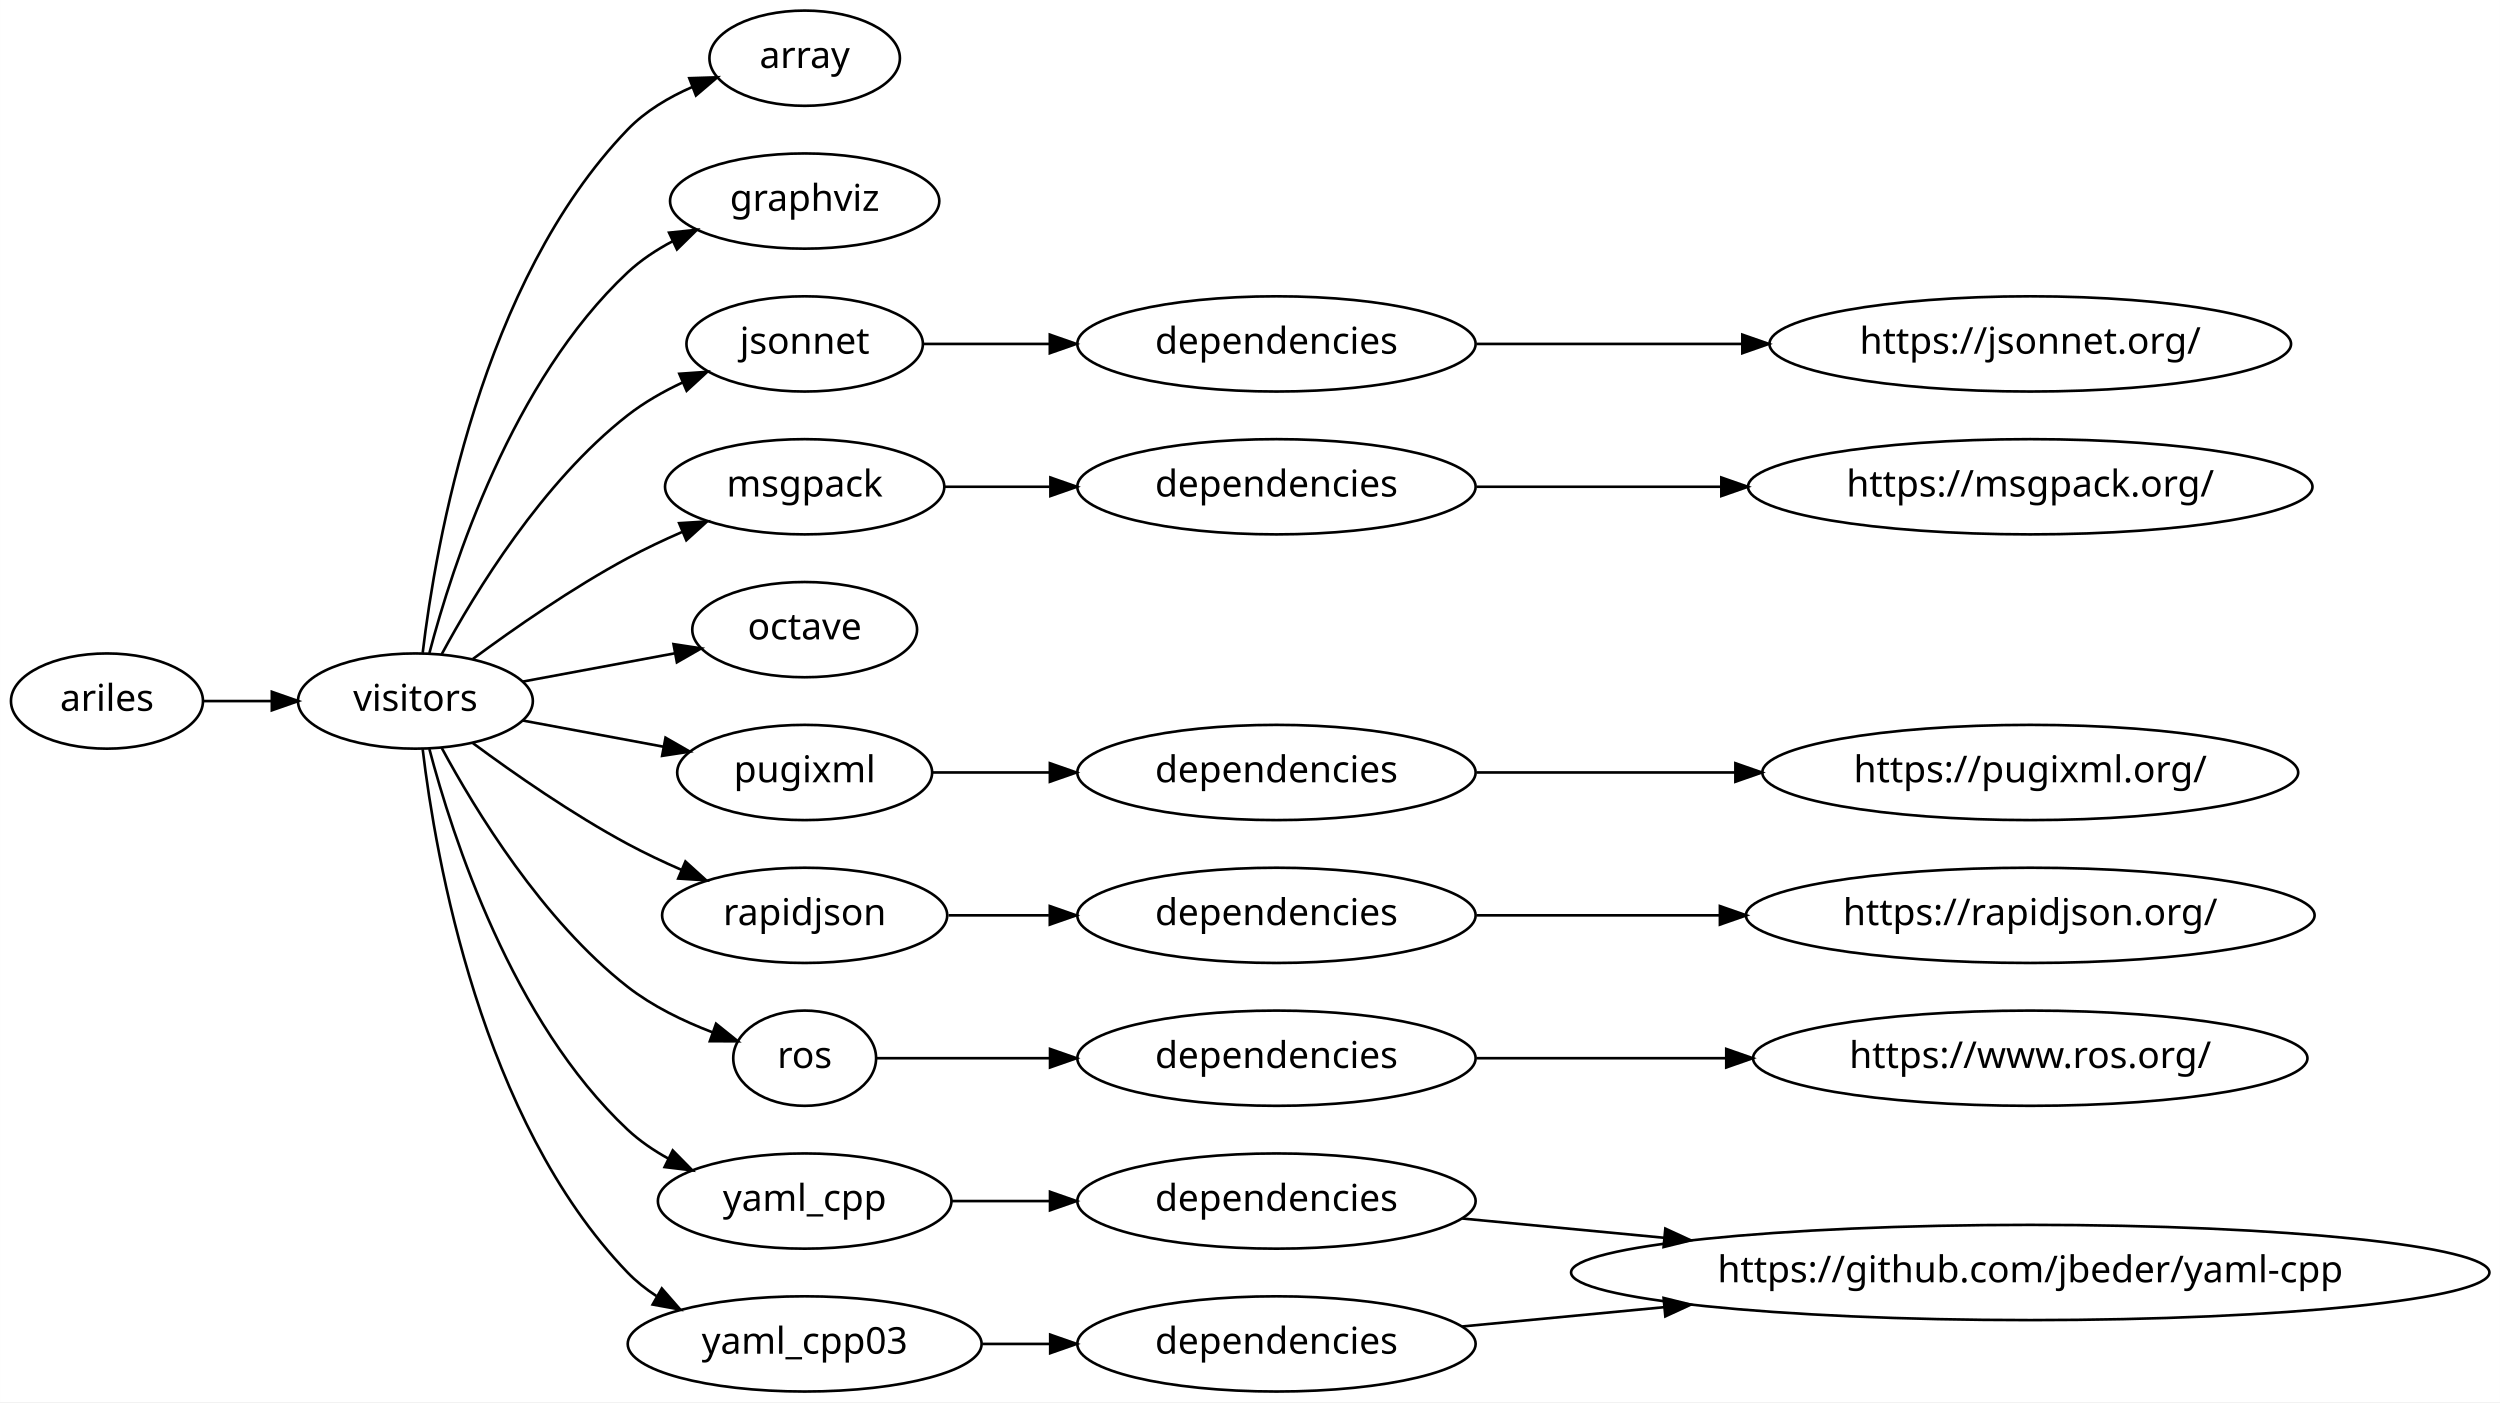
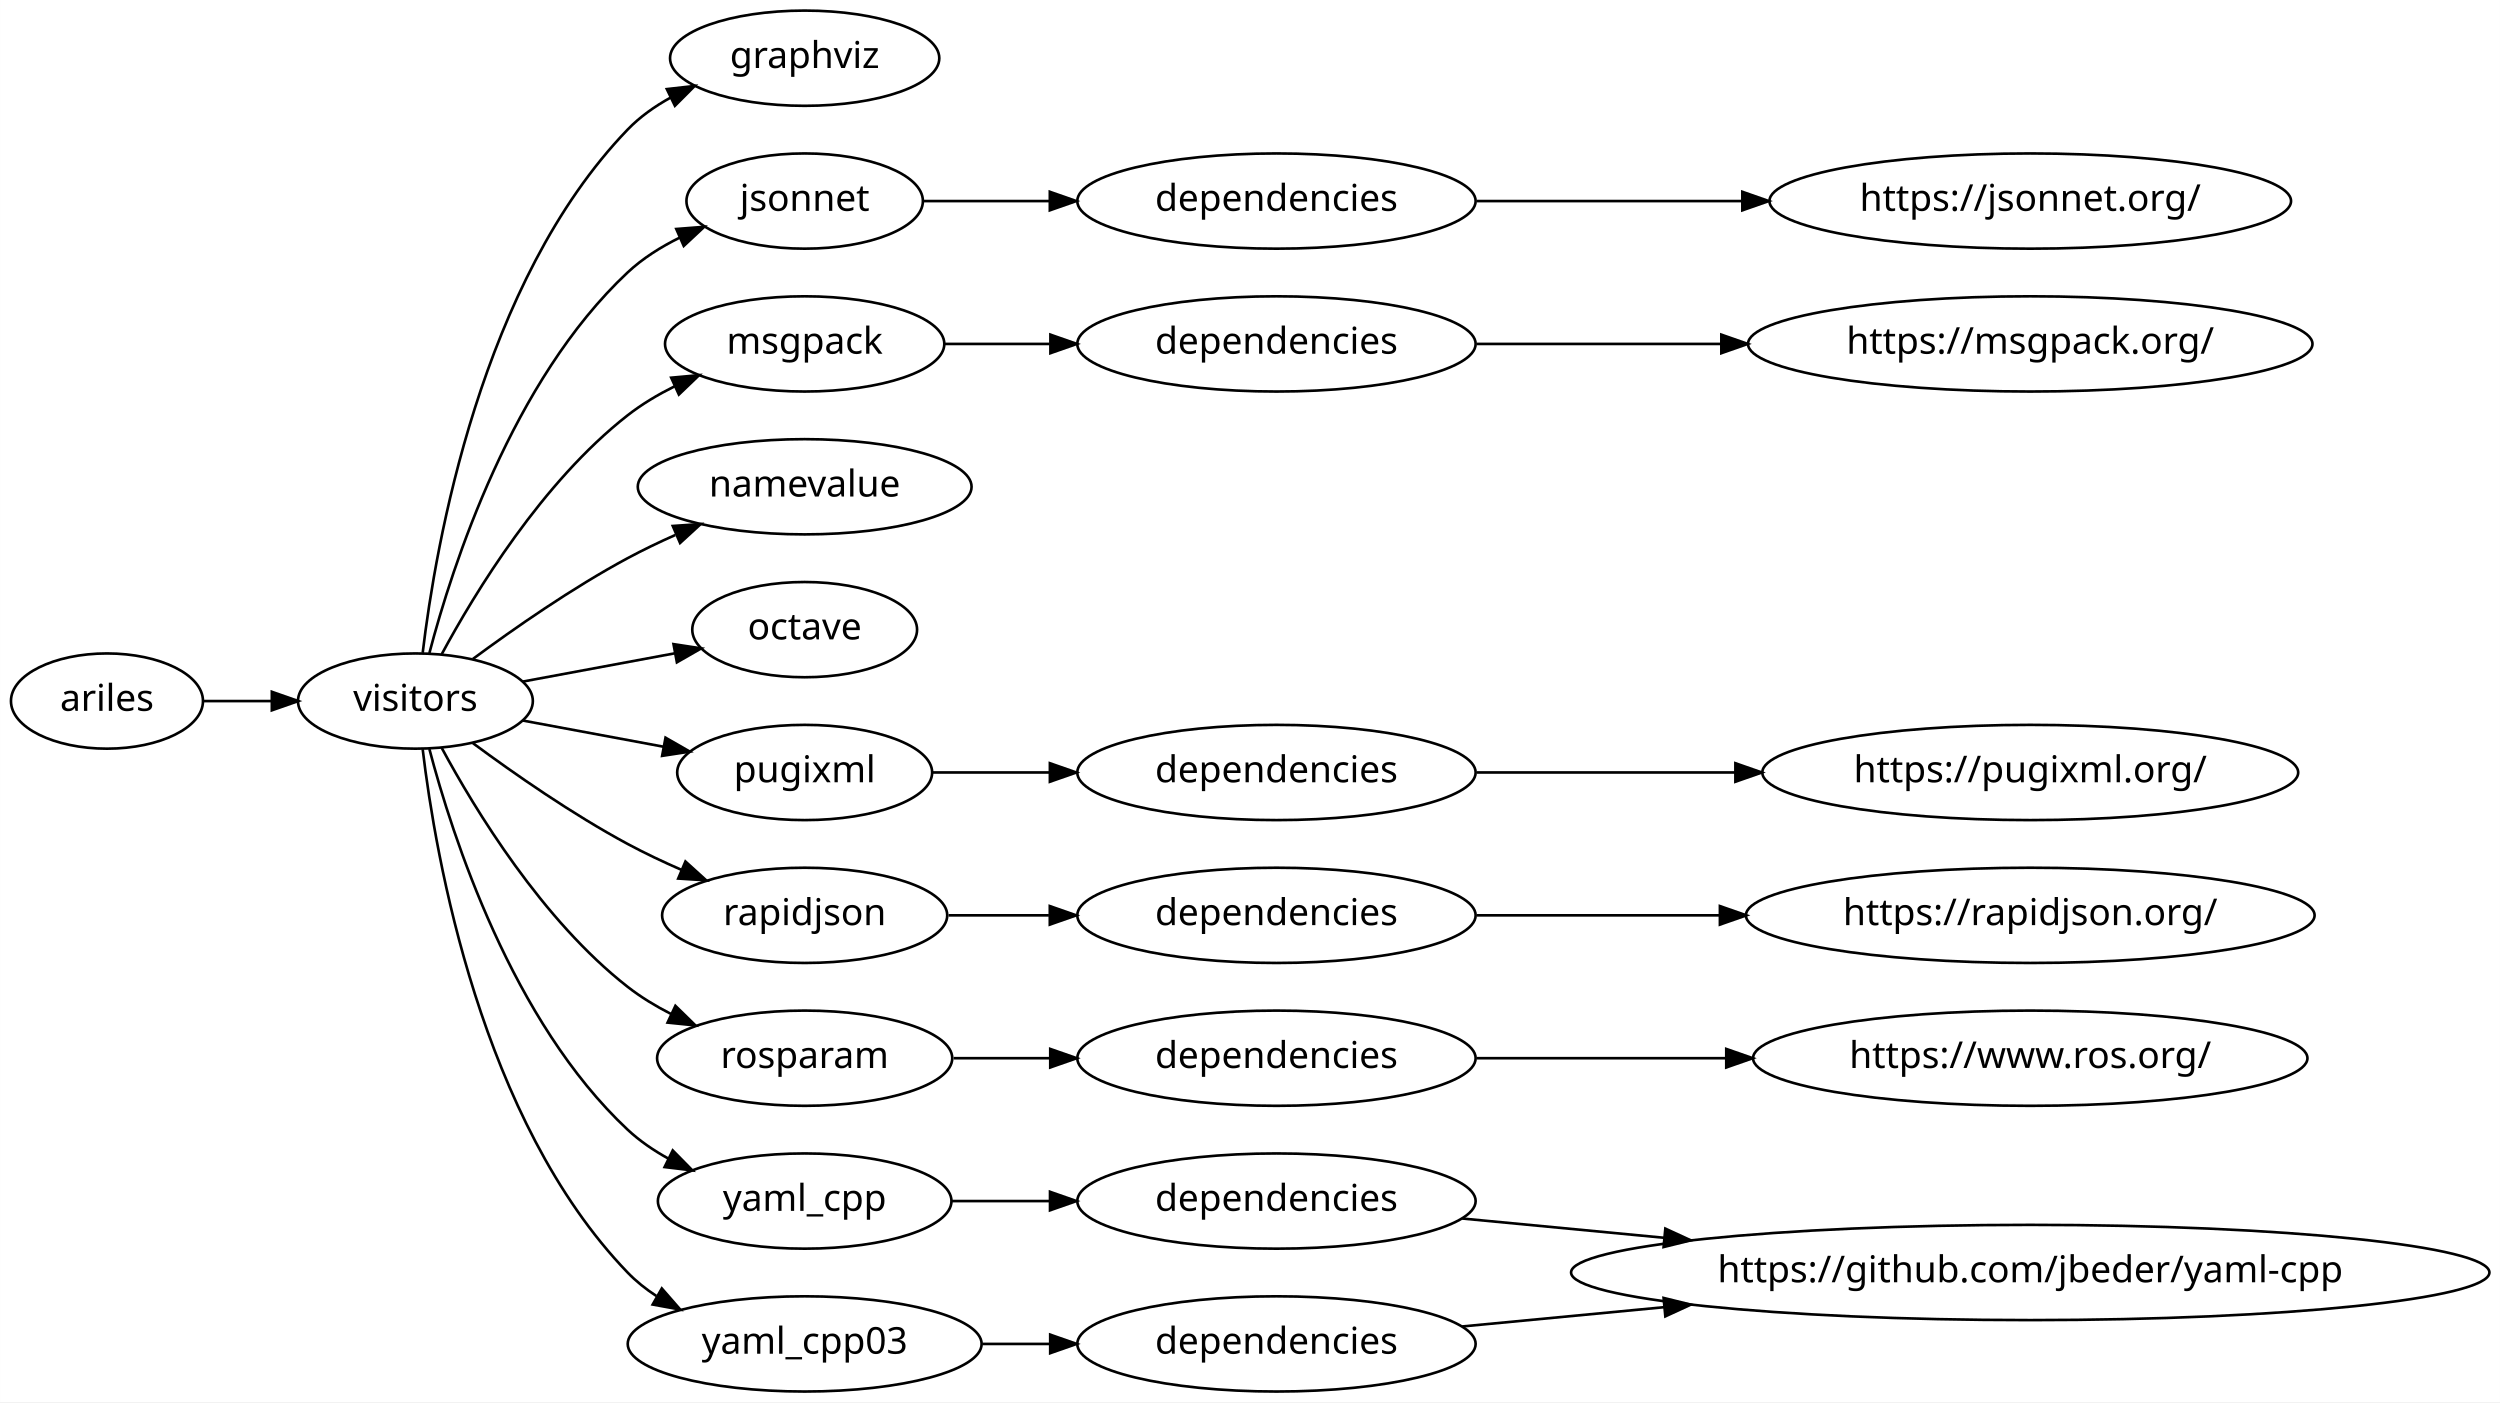
<svg xmlns="http://www.w3.org/2000/svg" xmlns:xlink="http://www.w3.org/1999/xlink" width="945pt" height="530pt" viewBox="0.00 0.00 944.93 530.00">
  <g id="graph0" class="graph" transform="scale(1 1) rotate(0) translate(4 526)">
    <polygon fill="white" stroke="transparent" points="-4,4 -4,-526 940.93,-526 940.93,4 -4,4" />
    <g id="node1" class="node">
      <ellipse fill="none" stroke="black" cx="36.4" cy="-261" rx="36.29" ry="18" />
      <text text-anchor="middle" x="36.4" y="-257.3" font-family="Times-Roman" font-size="14.00">ariles</text>
    </g>
    <g id="node2" class="node">
      <ellipse fill="none" stroke="black" cx="152.99" cy="-261" rx="44.39" ry="18" />
      <text text-anchor="middle" x="152.99" y="-257.3" font-family="Times-Roman" font-size="14.00">visitors</text>
    </g>
    <g id="edge1" class="edge">
      <path fill="none" stroke="black" d="M73.03,-261C81.15,-261 89.95,-261 98.63,-261" />
      <polygon fill="black" stroke="black" points="98.72,-264.5 108.72,-261 98.72,-257.5 98.72,-264.5" />
    </g>
    <g id="node3" class="node">
      <g id="a_node3">
-         <a xlink:href="https://asherikov.github.io/ariles/2/group__array.html" xlink:title="array">
-           <ellipse fill="none" stroke="black" cx="300.13" cy="-504" rx="36" ry="18" />
-           <text text-anchor="middle" x="300.13" y="-500.3" font-family="Times-Roman" font-size="14.00">array</text>
+         <a xlink:href="https://asherikov.github.io/ariles/2/group__graphviz.html" xlink:title="graphviz">
+           <ellipse fill="none" stroke="black" cx="300.13" cy="-504" rx="50.89" ry="18" />
+           <text text-anchor="middle" x="300.13" y="-500.3" font-family="Times-Roman" font-size="14.00">graphviz</text>
        </a>
      </g>
    </g>
    <g id="edge2" class="edge">
-       <path fill="none" stroke="black" d="M155.74,-279.23C160.6,-320 177.76,-419.47 233.19,-477 239.94,-484.01 248.77,-489.26 257.76,-493.17" />
-       <polygon fill="black" stroke="black" points="256.52,-496.44 267.11,-496.78 259.04,-489.91 256.52,-496.44" />
+       <path fill="none" stroke="black" d="M155.74,-279.23C160.6,-320 177.76,-419.47 233.19,-477 237.86,-481.85 243.52,-485.86 249.55,-489.16" />
+       <polygon fill="black" stroke="black" points="248.03,-492.32 258.56,-493.51 251.08,-486.01 248.03,-492.32" />
    </g>
    <g id="node4" class="node">
      <g id="a_node4">
-         <a xlink:href="https://asherikov.github.io/ariles/2/group__graphviz.html" xlink:title="graphviz">
-           <ellipse fill="none" stroke="black" cx="300.13" cy="-450" rx="50.89" ry="18" />
-           <text text-anchor="middle" x="300.13" y="-446.3" font-family="Times-Roman" font-size="14.00">graphviz</text>
+         <a xlink:href="https://asherikov.github.io/ariles/2/group__jsonnet.html" xlink:title="jsonnet">
+           <ellipse fill="none" stroke="black" cx="300.13" cy="-450" rx="44.69" ry="18" />
+           <text text-anchor="middle" x="300.13" y="-446.3" font-family="Times-Roman" font-size="14.00">jsonnet</text>
        </a>
      </g>
    </g>
    <g id="edge3" class="edge">
-       <path fill="none" stroke="black" d="M158.27,-279.13C166.93,-312.07 189.53,-382.14 233.19,-423 238.16,-427.66 244.05,-431.56 250.23,-434.82" />
-       <polygon fill="black" stroke="black" points="248.87,-438.05 259.41,-439.14 251.86,-431.72 248.87,-438.05" />
-     </g>
-     <g id="node5" class="node">
-       <g id="a_node5">
-         <a xlink:href="https://asherikov.github.io/ariles/2/group__jsonnet.html" xlink:title="jsonnet">
-           <ellipse fill="none" stroke="black" cx="300.13" cy="-396" rx="44.69" ry="18" />
-           <text text-anchor="middle" x="300.13" y="-392.3" font-family="Times-Roman" font-size="14.00">jsonnet</text>
-         </a>
-       </g>
-     </g>
-     <g id="edge4" class="edge">
-       <path fill="none" stroke="black" d="M162.91,-278.67C175.6,-302.2 200.94,-343.8 233.19,-369 239.42,-373.87 246.66,-378 254.01,-381.44" />
-       <polygon fill="black" stroke="black" points="252.75,-384.71 263.31,-385.45 255.51,-378.28 252.75,-384.71" />
-     </g>
-     <g id="node8" class="node">
-       <g id="a_node8">
+       <path fill="none" stroke="black" d="M158.27,-279.13C166.93,-312.07 189.53,-382.14 233.19,-423 238.9,-428.35 245.82,-432.7 253,-436.23" />
+       <polygon fill="black" stroke="black" points="251.6,-439.44 262.16,-440.26 254.42,-433.03 251.6,-439.44" />
+     </g>
+     <g id="node7" class="node">
+       <g id="a_node7">
        <a xlink:href="https://asherikov.github.io/ariles/2/group__msgpack.html" xlink:title="msgpack">
-           <ellipse fill="none" stroke="black" cx="300.13" cy="-342" rx="52.79" ry="18" />
-           <text text-anchor="middle" x="300.13" y="-338.3" font-family="Times-Roman" font-size="14.00">msgpack</text>
-         </a>
-       </g>
-     </g>
-     <g id="edge7" class="edge">
-       <path fill="none" stroke="black" d="M174.74,-276.93C190.28,-288.42 212.37,-303.81 233.19,-315 239.7,-318.51 246.77,-321.85 253.78,-324.91" />
-       <polygon fill="black" stroke="black" points="252.68,-328.24 263.25,-328.9 255.4,-321.79 252.68,-328.24" />
+           <ellipse fill="none" stroke="black" cx="300.13" cy="-396" rx="52.79" ry="18" />
+           <text text-anchor="middle" x="300.13" y="-392.3" font-family="Times-Roman" font-size="14.00">msgpack</text>
+         </a>
+       </g>
+     </g>
+     <g id="edge6" class="edge">
+       <path fill="none" stroke="black" d="M162.91,-278.67C175.6,-302.2 200.94,-343.8 233.19,-369 238.56,-373.2 244.67,-376.84 250.96,-379.97" />
+       <polygon fill="black" stroke="black" points="249.68,-383.23 260.23,-384.19 252.58,-376.86 249.68,-383.23" />
+     </g>
+     <g id="node10" class="node">
+       <g id="a_node10">
+         <a xlink:href="https://asherikov.github.io/ariles/2/group__namevalue.html" xlink:title="namevalue">
+           <ellipse fill="none" stroke="black" cx="300.13" cy="-342" rx="63.09" ry="18" />
+           <text text-anchor="middle" x="300.13" y="-338.3" font-family="Times-Roman" font-size="14.00">namevalue</text>
+         </a>
+       </g>
+     </g>
+     <g id="edge9" class="edge">
+       <path fill="none" stroke="black" d="M174.74,-276.93C190.28,-288.42 212.37,-303.81 233.19,-315 238.91,-318.08 245.05,-321.03 251.21,-323.77" />
+       <polygon fill="black" stroke="black" points="250.27,-327.18 260.84,-327.91 253.03,-320.75 250.27,-327.18" />
    </g>
    <g id="node11" class="node">
      <g id="a_node11">
        <a xlink:href="https://asherikov.github.io/ariles/2/group__octave.html" xlink:title="octave">
          <ellipse fill="none" stroke="black" cx="300.13" cy="-288" rx="42.49" ry="18" />
          <text text-anchor="middle" x="300.13" y="-284.3" font-family="Times-Roman" font-size="14.00">octave</text>
        </a>
      </g>
    </g>
    <g id="edge10" class="edge">
      <path fill="none" stroke="black" d="M193.65,-268.38C211.35,-271.67 232.37,-275.58 250.97,-279.04" />
      <polygon fill="black" stroke="black" points="250.55,-282.52 261.02,-280.91 251.83,-275.64 250.55,-282.52" />
    </g>
    <g id="node12" class="node">
      <g id="a_node12">
        <a xlink:href="https://asherikov.github.io/ariles/2/group__pugixml.html" xlink:title="pugixml">
          <ellipse fill="none" stroke="black" cx="300.13" cy="-234" rx="48.19" ry="18" />
          <text text-anchor="middle" x="300.13" y="-230.3" font-family="Times-Roman" font-size="14.00">pugixml</text>
        </a>
      </g>
    </g>
    <g id="edge11" class="edge">
      <path fill="none" stroke="black" d="M193.65,-253.62C210,-250.58 229.17,-247.01 246.66,-243.76" />
      <polygon fill="black" stroke="black" points="247.53,-247.16 256.72,-241.89 246.25,-240.28 247.53,-247.16" />
    </g>
    <g id="node15" class="node">
      <g id="a_node15">
        <a xlink:href="https://asherikov.github.io/ariles/2/group__rapidjson.html" xlink:title="rapidjson">
          <ellipse fill="none" stroke="black" cx="300.13" cy="-180" rx="53.89" ry="18" />
          <text text-anchor="middle" x="300.13" y="-176.3" font-family="Times-Roman" font-size="14.00">rapidjson</text>
        </a>
      </g>
    </g>
    <g id="edge14" class="edge">
      <path fill="none" stroke="black" d="M174.74,-245.07C190.28,-233.58 212.37,-218.19 233.19,-207 239.63,-203.53 246.61,-200.23 253.54,-197.2" />
      <polygon fill="black" stroke="black" points="255.06,-200.36 262.91,-193.24 252.33,-193.91 255.06,-200.36" />
    </g>
    <g id="node18" class="node">
      <g id="a_node18">
-         <a xlink:href="https://asherikov.github.io/ariles/2/group__ros.html" xlink:title="ros">
-           <ellipse fill="none" stroke="black" cx="300.13" cy="-126" rx="27" ry="18" />
-           <text text-anchor="middle" x="300.13" y="-122.3" font-family="Times-Roman" font-size="14.00">ros</text>
+         <a xlink:href="https://asherikov.github.io/ariles/2/group__rosparam.html" xlink:title="rosparam">
+           <ellipse fill="none" stroke="black" cx="300.13" cy="-126" rx="55.79" ry="18" />
+           <text text-anchor="middle" x="300.13" y="-122.3" font-family="Times-Roman" font-size="14.00">rosparam</text>
        </a>
      </g>
    </g>
    <g id="edge17" class="edge">
-       <path fill="none" stroke="black" d="M162.91,-243.33C175.6,-219.8 200.94,-178.2 233.19,-153 242.59,-145.65 254.27,-140.01 265.18,-135.83" />
-       <polygon fill="black" stroke="black" points="266.63,-139.03 274.89,-132.39 264.29,-132.43 266.63,-139.03" />
+       <path fill="none" stroke="black" d="M162.91,-243.33C175.6,-219.8 200.94,-178.2 233.19,-153 238.18,-149.1 243.81,-145.68 249.62,-142.71" />
+       <polygon fill="black" stroke="black" points="251.27,-145.8 258.85,-138.39 248.31,-139.46 251.27,-145.8" />
    </g>
    <g id="node21" class="node">
      <g id="a_node21">
        <a xlink:href="https://asherikov.github.io/ariles/2/group__yaml__cpp.html" xlink:title="yaml_cpp">
          <ellipse fill="none" stroke="black" cx="300.13" cy="-72" rx="55.49" ry="18" />
          <text text-anchor="middle" x="300.13" y="-68.3" font-family="Times-Roman" font-size="14.00">yaml_cpp</text>
        </a>
      </g>
    </g>
    <g id="edge20" class="edge">
      <path fill="none" stroke="black" d="M158.27,-242.87C166.93,-209.93 189.53,-139.86 233.19,-99 237.75,-94.73 243.08,-91.09 248.7,-88" />
      <polygon fill="black" stroke="black" points="250.26,-91.14 257.69,-83.59 247.18,-84.85 250.26,-91.14" />
    </g>
    <g id="node24" class="node">
      <g id="a_node24">
        <a xlink:href="https://asherikov.github.io/ariles/2/group__yaml__cpp03.html" xlink:title="yaml_cpp03">
          <ellipse fill="none" stroke="black" cx="300.13" cy="-18" rx="66.89" ry="18" />
          <text text-anchor="middle" x="300.13" y="-14.3" font-family="Times-Roman" font-size="14.00">yaml_cpp03</text>
        </a>
      </g>
    </g>
    <g id="edge23" class="edge">
      <path fill="none" stroke="black" d="M155.74,-242.77C160.6,-202 177.76,-102.53 233.19,-45 236.41,-41.65 240.11,-38.71 244.08,-36.11" />
      <polygon fill="black" stroke="black" points="246.13,-38.97 253.1,-30.99 242.67,-32.89 246.13,-38.97" />
    </g>
+     <g id="node5" class="node">
+       <ellipse fill="none" stroke="black" cx="478.47" cy="-450" rx="75.29" ry="18" />
+       <text text-anchor="middle" x="478.47" y="-446.3" font-family="Times-Roman" font-size="14.00">dependencies</text>
+     </g>
+     <g id="edge4" class="edge">
+       <path fill="none" stroke="black" d="M345.17,-450C359.62,-450 376.19,-450 392.61,-450" />
+       <polygon fill="black" stroke="black" points="392.8,-453.5 402.8,-450 392.8,-446.5 392.8,-453.5" />
+     </g>
    <g id="node6" class="node">
+       <g id="a_node6">
+         <a xlink:href="https://jsonnet.org/" xlink:title="https://jsonnet.org/">
+           <ellipse fill="none" stroke="black" cx="763.4" cy="-450" rx="98.58" ry="18" />
+           <text text-anchor="middle" x="763.4" y="-446.3" font-family="Times-Roman" font-size="14.00">https://jsonnet.org/</text>
+         </a>
+       </g>
+     </g>
+     <g id="edge5" class="edge">
+       <path fill="none" stroke="black" d="M554.17,-450C584.81,-450 620.87,-450 654.29,-450" />
+       <polygon fill="black" stroke="black" points="654.57,-453.5 664.57,-450 654.57,-446.5 654.57,-453.5" />
+     </g>
+     <g id="node8" class="node">
      <ellipse fill="none" stroke="black" cx="478.47" cy="-396" rx="75.29" ry="18" />
      <text text-anchor="middle" x="478.47" y="-392.3" font-family="Times-Roman" font-size="14.00">dependencies</text>
    </g>
-     <g id="edge5" class="edge">
-       <path fill="none" stroke="black" d="M345.17,-396C359.62,-396 376.19,-396 392.61,-396" />
-       <polygon fill="black" stroke="black" points="392.8,-399.5 402.8,-396 392.8,-392.5 392.8,-399.5" />
-     </g>
-     <g id="node7" class="node">
-       <g id="a_node7">
-         <a xlink:href="https://jsonnet.org/" xlink:title="https://jsonnet.org/">
-           <ellipse fill="none" stroke="black" cx="763.4" cy="-396" rx="98.58" ry="18" />
-           <text text-anchor="middle" x="763.4" y="-392.3" font-family="Times-Roman" font-size="14.00">https://jsonnet.org/</text>
-         </a>
-       </g>
-     </g>
-     <g id="edge6" class="edge">
-       <path fill="none" stroke="black" d="M554.17,-396C584.81,-396 620.87,-396 654.29,-396" />
-       <polygon fill="black" stroke="black" points="654.57,-399.5 664.57,-396 654.57,-392.5 654.57,-399.5" />
+     <g id="edge7" class="edge">
+       <path fill="none" stroke="black" d="M353.08,-396C365.55,-396 379.19,-396 392.72,-396" />
+       <polygon fill="black" stroke="black" points="393.02,-399.5 403.02,-396 393.02,-392.5 393.02,-399.5" />
    </g>
    <g id="node9" class="node">
-       <ellipse fill="none" stroke="black" cx="478.47" cy="-342" rx="75.29" ry="18" />
-       <text text-anchor="middle" x="478.47" y="-338.3" font-family="Times-Roman" font-size="14.00">dependencies</text>
+       <g id="a_node9">
+         <a xlink:href="https://msgpack.org/" xlink:title="https://msgpack.org/">
+           <ellipse fill="none" stroke="black" cx="763.4" cy="-396" rx="106.68" ry="18" />
+           <text text-anchor="middle" x="763.4" y="-392.3" font-family="Times-Roman" font-size="14.00">https://msgpack.org/</text>
+         </a>
+       </g>
    </g>
    <g id="edge8" class="edge">
-       <path fill="none" stroke="black" d="M353.08,-342C365.55,-342 379.19,-342 392.72,-342" />
-       <polygon fill="black" stroke="black" points="393.02,-345.5 403.02,-342 393.02,-338.5 393.02,-345.5" />
-     </g>
-     <g id="node10" class="node">
-       <g id="a_node10">
-         <a xlink:href="https://msgpack.org/" xlink:title="https://msgpack.org/">
-           <ellipse fill="none" stroke="black" cx="763.4" cy="-342" rx="106.68" ry="18" />
-           <text text-anchor="middle" x="763.4" y="-338.3" font-family="Times-Roman" font-size="14.00">https://msgpack.org/</text>
-         </a>
-       </g>
-     </g>
-     <g id="edge9" class="edge">
-       <path fill="none" stroke="black" d="M554.17,-342C582.46,-342 615.38,-342 646.57,-342" />
-       <polygon fill="black" stroke="black" points="646.63,-345.5 656.63,-342 646.63,-338.5 646.63,-345.5" />
+       <path fill="none" stroke="black" d="M554.17,-396C582.46,-396 615.38,-396 646.57,-396" />
+       <polygon fill="black" stroke="black" points="646.63,-399.5 656.63,-396 646.63,-392.5 646.63,-399.5" />
    </g>
    <g id="node13" class="node">
      <ellipse fill="none" stroke="black" cx="478.47" cy="-234" rx="75.29" ry="18" />
      <text text-anchor="middle" x="478.47" y="-230.3" font-family="Times-Roman" font-size="14.00">dependencies</text>
    </g>
    <g id="edge12" class="edge">
      <path fill="none" stroke="black" d="M348.38,-234C362.11,-234 377.53,-234 392.82,-234" />
      <polygon fill="black" stroke="black" points="392.82,-237.5 402.82,-234 392.82,-230.5 392.82,-237.5" />
    </g>
    <g id="node14" class="node">
      <g id="a_node14">
        <a xlink:href="https://pugixml.org/" xlink:title="https://pugixml.org/">
          <ellipse fill="none" stroke="black" cx="763.4" cy="-234" rx="101.28" ry="18" />
          <text text-anchor="middle" x="763.4" y="-230.3" font-family="Times-Roman" font-size="14.00">https://pugixml.org/</text>
        </a>
      </g>
    </g>
    <g id="edge13" class="edge">
      <path fill="none" stroke="black" d="M554.17,-234C584.07,-234 619.13,-234 651.86,-234" />
      <polygon fill="black" stroke="black" points="651.94,-237.5 661.94,-234 651.94,-230.5 651.94,-237.5" />
    </g>
    <g id="node16" class="node">
      <ellipse fill="none" stroke="black" cx="478.47" cy="-180" rx="75.29" ry="18" />
      <text text-anchor="middle" x="478.47" y="-176.3" font-family="Times-Roman" font-size="14.00">dependencies</text>
    </g>
    <g id="edge15" class="edge">
      <path fill="none" stroke="black" d="M354.52,-180C366.51,-180 379.53,-180 392.46,-180" />
      <polygon fill="black" stroke="black" points="392.79,-183.5 402.79,-180 392.79,-176.5 392.79,-183.5" />
    </g>
    <g id="node17" class="node">
      <g id="a_node17">
        <a xlink:href="https://rapidjson.org/" xlink:title="https://rapidjson.org/">
          <ellipse fill="none" stroke="black" cx="763.4" cy="-180" rx="107.48" ry="18" />
          <text text-anchor="middle" x="763.4" y="-176.3" font-family="Times-Roman" font-size="14.00">https://rapidjson.org/</text>
        </a>
      </g>
    </g>
    <g id="edge16" class="edge">
      <path fill="none" stroke="black" d="M554.17,-180C582.32,-180 615.03,-180 646.08,-180" />
      <polygon fill="black" stroke="black" points="646.09,-183.5 656.09,-180 646.09,-176.5 646.09,-183.5" />
    </g>
    <g id="node19" class="node">
      <ellipse fill="none" stroke="black" cx="478.47" cy="-126" rx="75.29" ry="18" />
      <text text-anchor="middle" x="478.47" y="-122.3" font-family="Times-Roman" font-size="14.00">dependencies</text>
    </g>
    <g id="edge18" class="edge">
-       <path fill="none" stroke="black" d="M327.15,-126C344.67,-126 368.85,-126 392.7,-126" />
-       <polygon fill="black" stroke="black" points="392.88,-129.5 402.88,-126 392.88,-122.5 392.88,-129.5" />
+       <path fill="none" stroke="black" d="M356.44,-126C367.96,-126 380.36,-126 392.66,-126" />
+       <polygon fill="black" stroke="black" points="392.96,-129.5 402.96,-126 392.96,-122.5 392.96,-129.5" />
    </g>
    <g id="node20" class="node">
      <g id="a_node20">
        <a xlink:href="https://www.ros.org/" xlink:title="https://www.ros.org/">
          <ellipse fill="none" stroke="black" cx="763.4" cy="-126" rx="104.78" ry="18" />
          <text text-anchor="middle" x="763.4" y="-122.3" font-family="Times-Roman" font-size="14.00">https://www.ros.org/</text>
        </a>
      </g>
    </g>
    <g id="edge19" class="edge">
      <path fill="none" stroke="black" d="M554.17,-126C582.98,-126 616.58,-126 648.28,-126" />
      <polygon fill="black" stroke="black" points="648.49,-129.5 658.49,-126 648.49,-122.5 648.49,-129.5" />
    </g>
    <g id="node22" class="node">
      <ellipse fill="none" stroke="black" cx="478.47" cy="-72" rx="75.29" ry="18" />
      <text text-anchor="middle" x="478.47" y="-68.3" font-family="Times-Roman" font-size="14.00">dependencies</text>
    </g>
    <g id="edge21" class="edge">
      <path fill="none" stroke="black" d="M355.48,-72C367.29,-72 380.07,-72 392.74,-72" />
      <polygon fill="black" stroke="black" points="392.87,-75.5 402.87,-72 392.87,-68.5 392.87,-75.5" />
    </g>
    <g id="node23" class="node">
      <g id="a_node23">
        <a xlink:href="https://github.com/jbeder/yaml-cpp" xlink:title="https://github.com/jbeder/yaml-cpp">
          <ellipse fill="none" stroke="black" cx="763.4" cy="-45" rx="173.57" ry="18" />
          <text text-anchor="middle" x="763.4" y="-41.3" font-family="Times-Roman" font-size="14.00">https://github.com/jbeder/yaml-cpp</text>
        </a>
      </g>
    </g>
    <g id="edge22" class="edge">
      <path fill="none" stroke="black" d="M548.68,-65.4C571.82,-63.19 598.48,-60.64 624.95,-58.12" />
      <polygon fill="black" stroke="black" points="625.46,-61.58 635.08,-57.15 624.8,-54.62 625.46,-61.58" />
    </g>
    <g id="node25" class="node">
      <ellipse fill="none" stroke="black" cx="478.47" cy="-18" rx="75.29" ry="18" />
      <text text-anchor="middle" x="478.47" y="-14.3" font-family="Times-Roman" font-size="14.00">dependencies</text>
    </g>
    <g id="edge24" class="edge">
      <path fill="none" stroke="black" d="M367.29,-18C375.65,-18 384.29,-18 392.89,-18" />
      <polygon fill="black" stroke="black" points="392.94,-21.5 402.94,-18 392.94,-14.5 392.94,-21.5" />
    </g>
    <g id="edge25" class="edge">
      <path fill="none" stroke="black" d="M548.68,-24.6C571.82,-26.81 598.48,-29.36 624.95,-31.88" />
      <polygon fill="black" stroke="black" points="624.8,-35.38 635.08,-32.85 625.46,-28.42 624.8,-35.38" />
    </g>
  </g>
</svg>
